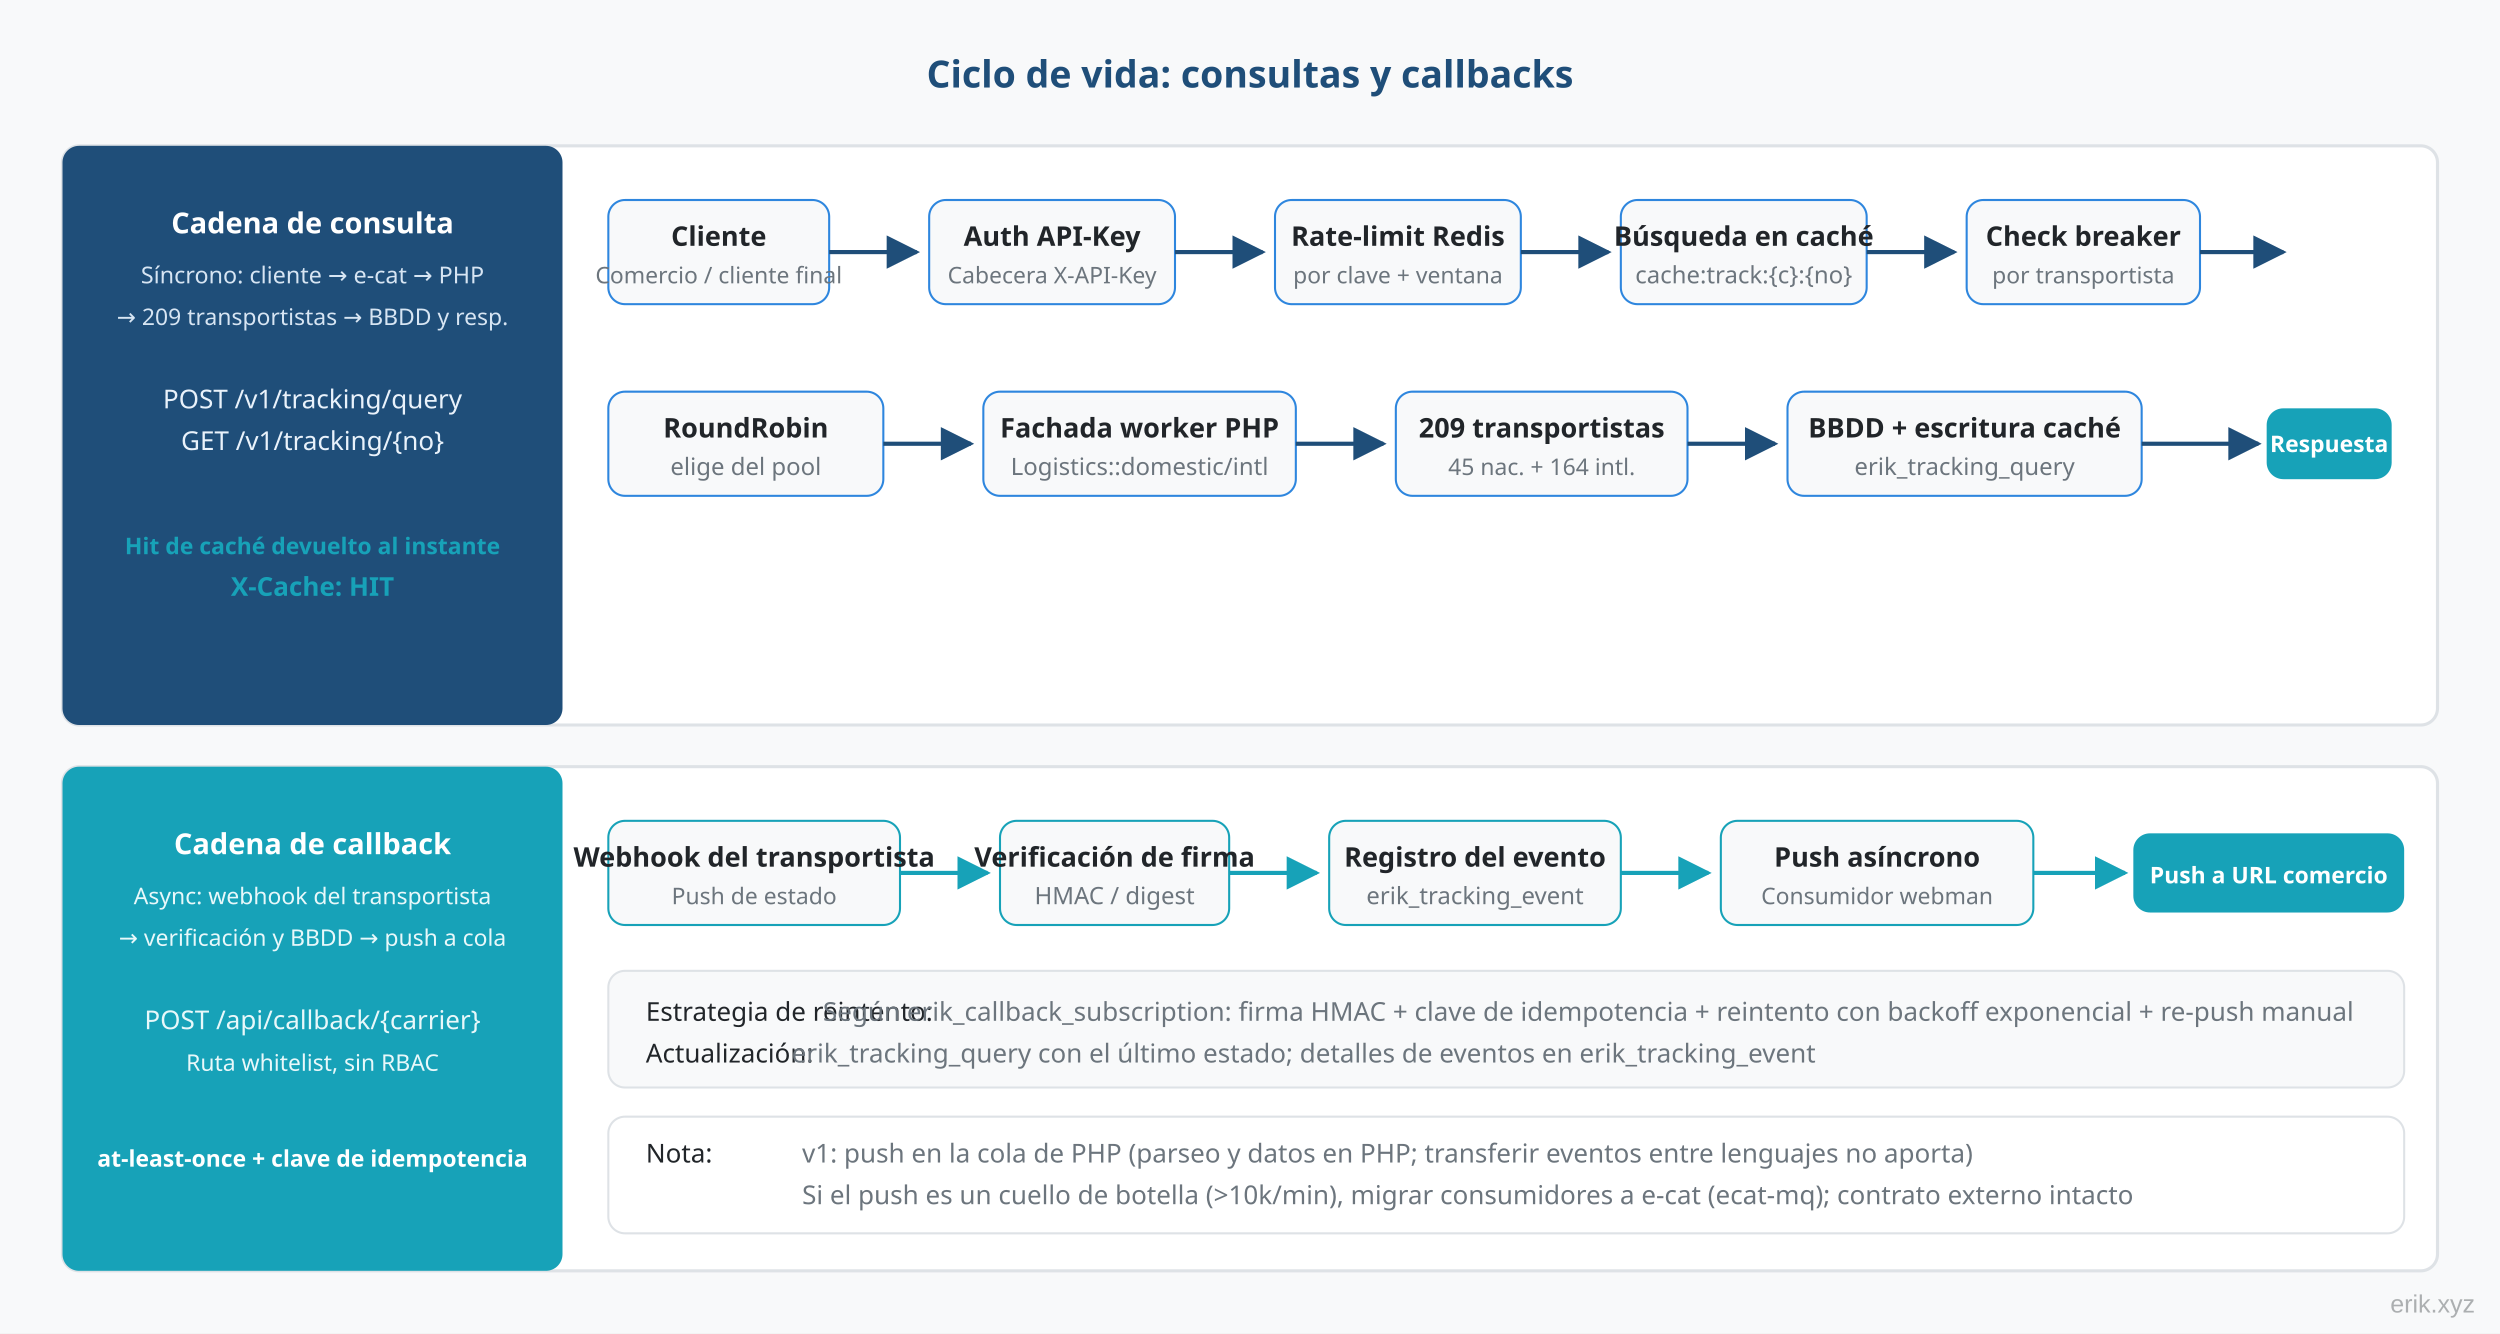
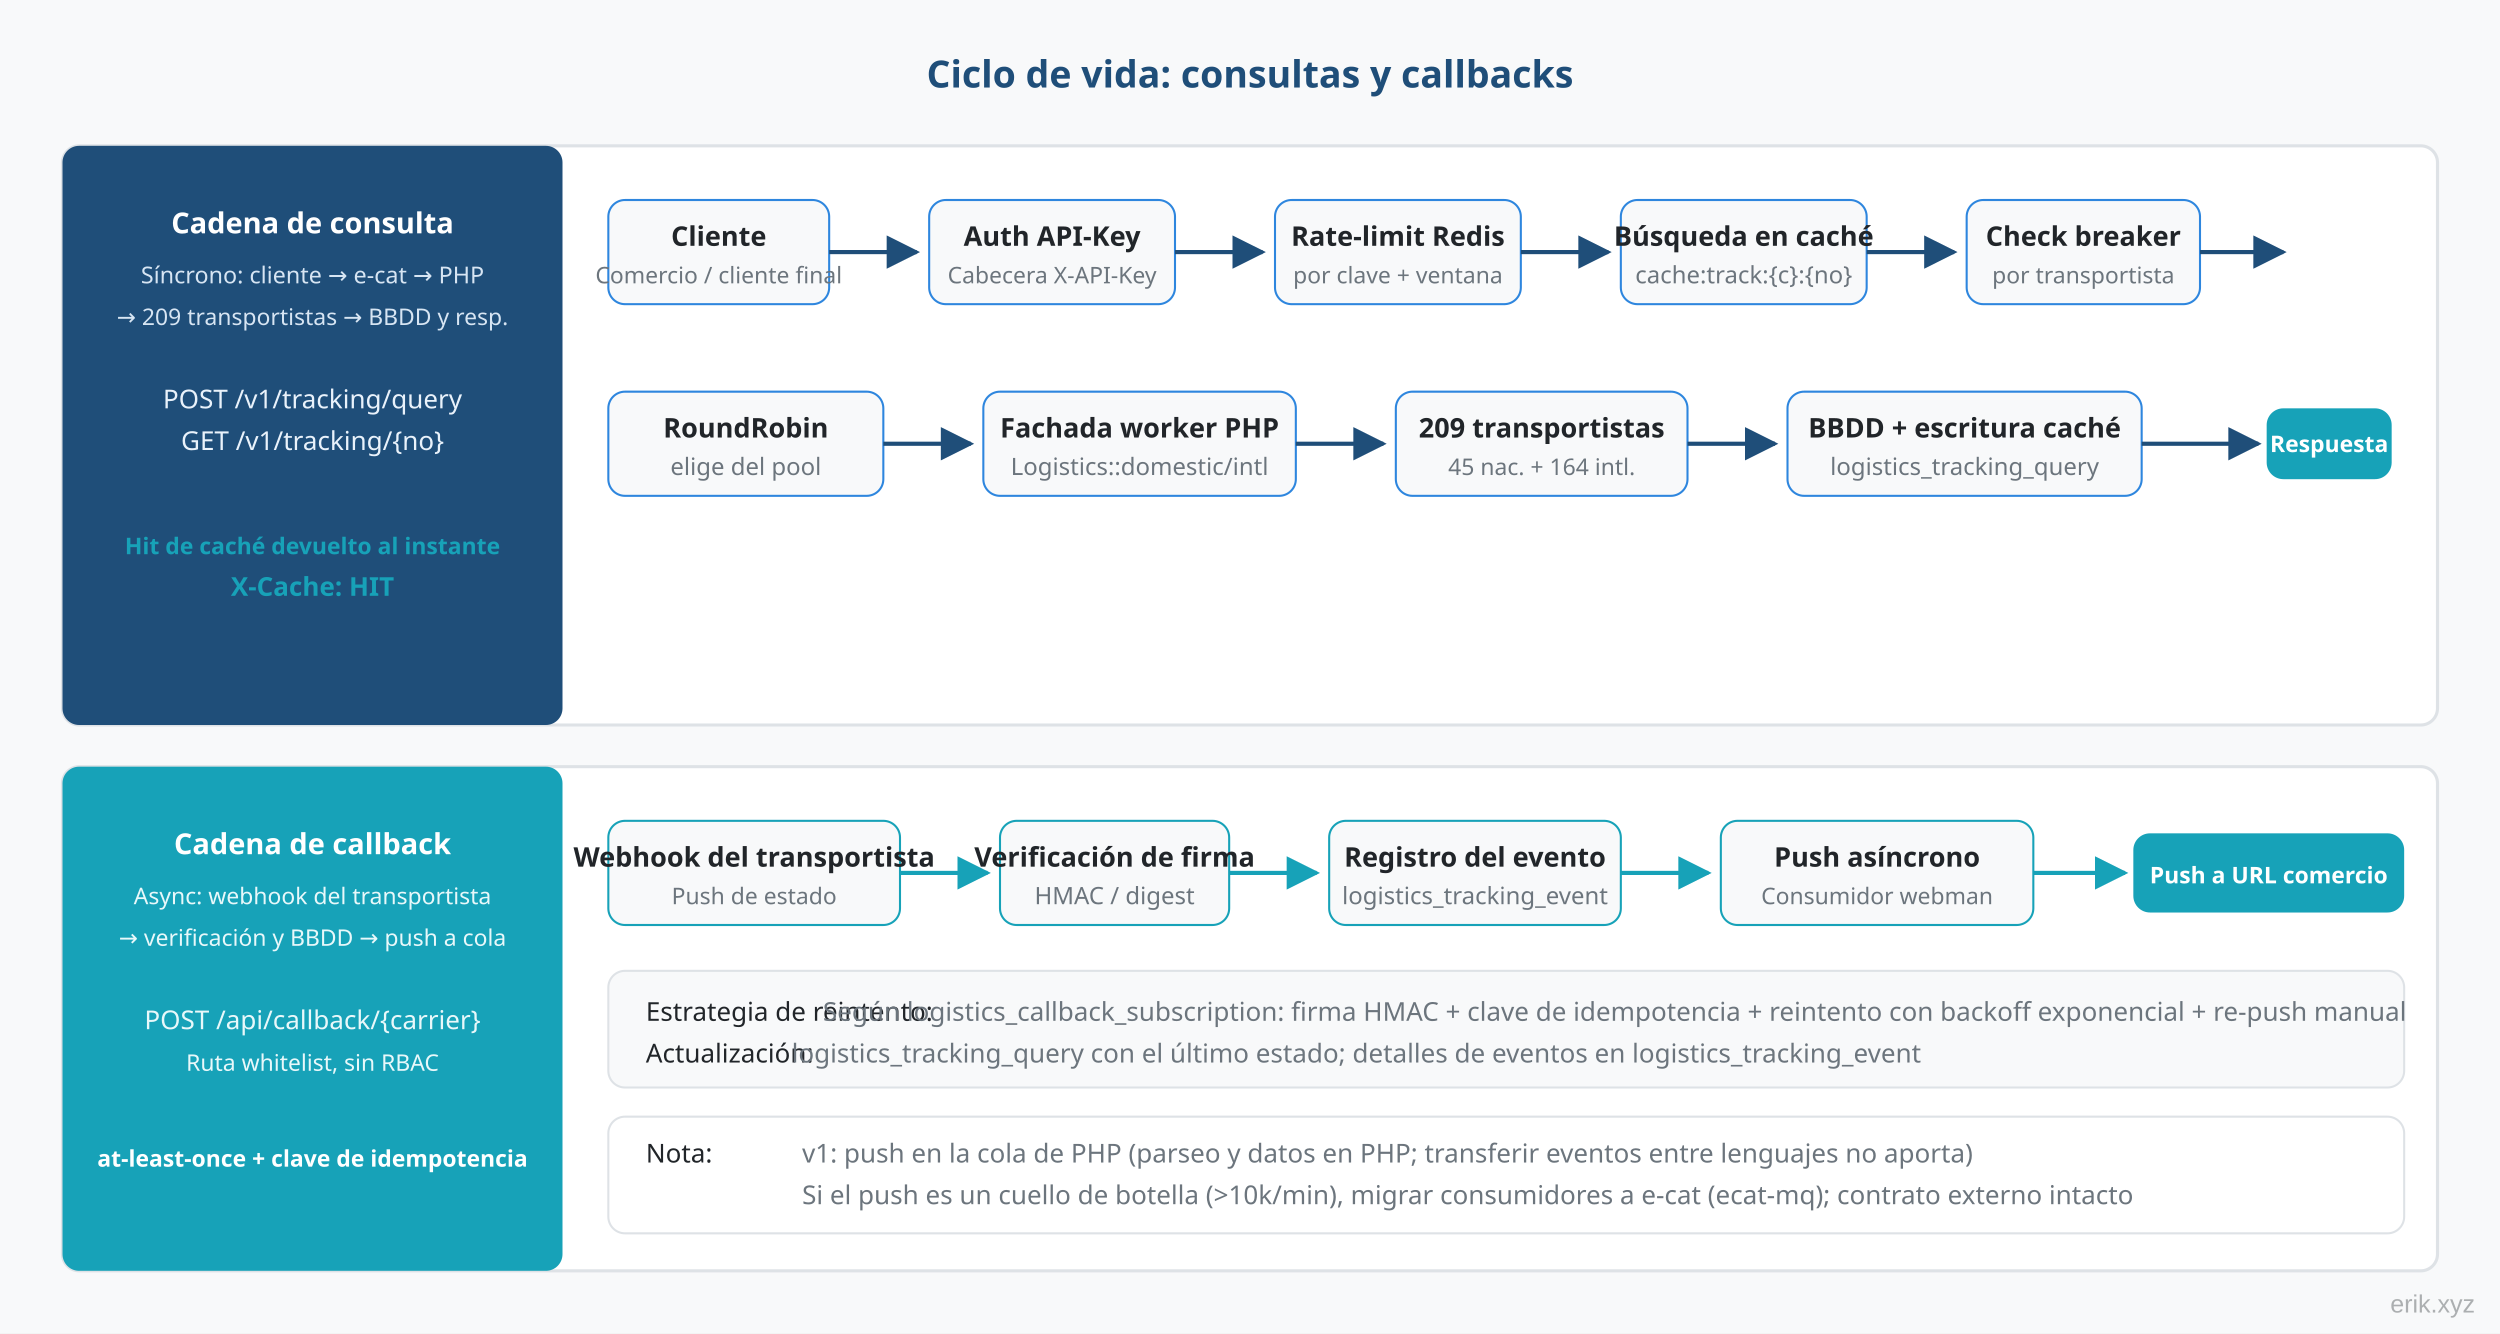
<svg xmlns="http://www.w3.org/2000/svg" viewBox="0 0 1200 640" font-family="'PingFang SC','Noto Sans SC','Microsoft YaHei',sans-serif">
  <defs>
    <marker id="arrow" viewBox="0 0 10 10" refX="9" refY="5" markerWidth="8" markerHeight="8" orient="auto-start-reverse">
      <path d="M0,0 L10,5 L0,10 z" fill="#1F4E79" />
    </marker>
    <marker id="arrow2" viewBox="0 0 10 10" refX="9" refY="5" markerWidth="8" markerHeight="8" orient="auto-start-reverse">
      <path d="M0,0 L10,5 L0,10 z" fill="#17A2B8" />
    </marker>
  </defs>
  <rect x="0" y="0" width="1200" height="640" fill="#F8F9FA" />
  <text x="600" y="42" text-anchor="middle" font-size="18" font-weight="bold" fill="#1F4E79">Ciclo de vida: consultas y callbacks</text>
  <rect x="30" y="70" width="1140" height="278" rx="8" fill="#FFFFFF" stroke="#DEE2E6" stroke-width="1.5" />
  <rect x="30" y="70" width="240" height="278" rx="8" fill="#1F4E79" />
  <text x="150" y="112" text-anchor="middle" font-size="13.9" font-weight="bold" fill="#FFFFFF">Cadena de consulta</text>
  <text x="150" y="136" text-anchor="middle" font-size="11.2" fill="#D7E5F3">Síncrono: cliente → e-cat → PHP</text>
  <text x="150" y="156" text-anchor="middle" font-size="11" fill="#D7E5F3">→ 209 transportistas → BBDD y resp.</text>
  <text x="150" y="196" text-anchor="middle" font-size="12.5" fill="#E9F2FB">POST /v1/tracking/query</text>
  <text x="150" y="216" text-anchor="middle" font-size="12.5" fill="#E9F2FB">GET /v1/tracking/{no}</text>
  <text x="150" y="266" text-anchor="middle" font-size="11" fill="#17A2B8" font-weight="bold">Hit de caché devuelto al instante</text>
  <text x="150" y="286" text-anchor="middle" font-size="12.5" fill="#17A2B8" font-weight="bold">X-Cache: HIT</text>
  <g font-size="13" fill="#212529">
    <rect x="292" y="96" width="106" height="50" rx="8" fill="#F8F9FA" stroke="#2E86DE" />
    <text x="345" y="118" text-anchor="middle" font-weight="bold">Cliente</text>
    <text x="345" y="136" text-anchor="middle" font-size="11" fill="#6C757D">Comercio / cliente final</text>
    <line x1="398" y1="121" x2="440" y2="121" stroke="#1F4E79" stroke-width="2" marker-end="url(#arrow)" />
    <rect x="446" y="96" width="118" height="50" rx="8" fill="#F8F9FA" stroke="#2E86DE" />
    <text x="505" y="118" text-anchor="middle" font-weight="bold">Auth API-Key</text>
    <text x="505" y="136" text-anchor="middle" font-size="11" fill="#6C757D">Cabecera X-API-Key</text>
    <line x1="564" y1="121" x2="606" y2="121" stroke="#1F4E79" stroke-width="2" marker-end="url(#arrow)" />
    <rect x="612" y="96" width="118" height="50" rx="8" fill="#F8F9FA" stroke="#2E86DE" />
    <text x="671" y="118" text-anchor="middle" font-weight="bold">Rate-limit Redis</text>
    <text x="671" y="136" text-anchor="middle" font-size="11" fill="#6C757D">por clave + ventana</text>
    <line x1="730" y1="121" x2="772" y2="121" stroke="#1F4E79" stroke-width="2" marker-end="url(#arrow)" />
    <rect x="778" y="96" width="118" height="50" rx="8" fill="#F8F9FA" stroke="#2E86DE" />
    <text x="837" y="118" text-anchor="middle" font-weight="bold">Búsqueda en caché</text>
    <text x="837" y="136" text-anchor="middle" font-size="11.5" fill="#6C757D">cache:track:{c}:{no}</text>
    <line x1="896" y1="121" x2="938" y2="121" stroke="#1F4E79" stroke-width="2" marker-end="url(#arrow)" />
    <rect x="944" y="96" width="112" height="50" rx="8" fill="#F8F9FA" stroke="#2E86DE" />
    <text x="1000" y="118" text-anchor="middle" font-weight="bold">Check breaker</text>
    <text x="1000" y="136" text-anchor="middle" font-size="11" fill="#6C757D">por transportista</text>
    <line x1="1056" y1="121" x2="1096" y2="121" stroke="#1F4E79" stroke-width="2" marker-end="url(#arrow)" />
  </g>
  <g font-size="13" fill="#212529">
    <rect x="292" y="188" width="132" height="50" rx="8" fill="#F8F9FA" stroke="#2E86DE" />
    <text x="358" y="210" text-anchor="middle" font-weight="bold">RoundRobin</text>
    <text x="358" y="228" text-anchor="middle" font-size="11.5" fill="#6C757D">elige del pool</text>
    <line x1="424" y1="213" x2="466" y2="213" stroke="#1F4E79" stroke-width="2" marker-end="url(#arrow)" />
    <rect x="472" y="188" width="150" height="50" rx="8" fill="#F8F9FA" stroke="#2E86DE" />
    <text x="547" y="210" text-anchor="middle" font-weight="bold">Fachada worker PHP</text>
    <text x="547" y="228" text-anchor="middle" font-size="11.5" fill="#6C757D">Logistics::domestic/intl</text>
    <line x1="622" y1="213" x2="664" y2="213" stroke="#1F4E79" stroke-width="2" marker-end="url(#arrow)" />
    <rect x="670" y="188" width="140" height="50" rx="8" fill="#F8F9FA" stroke="#2E86DE" />
    <text x="740" y="210" text-anchor="middle" font-weight="bold">209 transportistas</text>
    <text x="740" y="228" text-anchor="middle" font-size="11" fill="#6C757D">45 nac. + 164 intl.</text>
    <line x1="810" y1="213" x2="852" y2="213" stroke="#1F4E79" stroke-width="2" marker-end="url(#arrow)" />
    <rect x="858" y="188" width="170" height="50" rx="8" fill="#F8F9FA" stroke="#2E86DE" />
    <text x="943" y="210" text-anchor="middle" font-weight="bold">BBDD + escritura caché</text>
-     <text x="943" y="228" text-anchor="middle" font-size="11.5" fill="#6C757D">erik_tracking_query</text>
+     <text x="943" y="228" text-anchor="middle" font-size="11.5" fill="#6C757D">logistics_tracking_query</text>
    <line x1="1028" y1="213" x2="1084" y2="213" stroke="#1F4E79" stroke-width="2" marker-end="url(#arrow)" />
    <rect x="1088" y="196" width="60" height="34" rx="8" fill="#17A2B8" />
    <text x="1118" y="217" text-anchor="middle" font-size="11" font-weight="bold" fill="#FFFFFF">Respuesta</text>
  </g>
  <rect x="30" y="368" width="1140" height="242" rx="8" fill="#FFFFFF" stroke="#DEE2E6" stroke-width="1.5" />
  <rect x="30" y="368" width="240" height="242" rx="8" fill="#17A2B8" />
  <text x="150" y="410" text-anchor="middle" font-size="13.9" font-weight="bold" fill="#FFFFFF">Cadena de callback</text>
  <text x="150" y="434" text-anchor="middle" font-size="11" fill="#E8F8FA">Async: webhook del transportista</text>
  <text x="150" y="454" text-anchor="middle" font-size="11" fill="#E8F8FA">→ verificación y BBDD → push a cola</text>
  <text x="150" y="494" text-anchor="middle" font-size="12.5" fill="#E8F8FA">POST /api/callback/{carrier}</text>
  <text x="150" y="514" text-anchor="middle" font-size="11" fill="#E8F8FA">Ruta whitelist, sin RBAC</text>
  <text x="150" y="560" text-anchor="middle" font-size="11" fill="#FFFFFF" font-weight="bold">at-least-once + clave de idempotencia</text>
  <g font-size="13" fill="#212529">
    <rect x="292" y="394" width="140" height="50" rx="8" fill="#F8F9FA" stroke="#17A2B8" />
    <text x="362" y="416" text-anchor="middle" font-weight="bold">Webhook del transportista</text>
    <text x="362" y="434" text-anchor="middle" font-size="11" fill="#6C757D">Push de estado</text>
    <line x1="432" y1="419" x2="474" y2="419" stroke="#17A2B8" stroke-width="2" marker-end="url(#arrow2)" />
    <rect x="480" y="394" width="110" height="50" rx="8" fill="#F8F9FA" stroke="#17A2B8" />
    <text x="535" y="416" text-anchor="middle" font-weight="bold">Verificación de firma</text>
    <text x="535" y="434" text-anchor="middle" font-size="11.5" fill="#6C757D">HMAC / digest</text>
    <line x1="590" y1="419" x2="632" y2="419" stroke="#17A2B8" stroke-width="2" marker-end="url(#arrow2)" />
    <rect x="638" y="394" width="140" height="50" rx="8" fill="#F8F9FA" stroke="#17A2B8" />
    <text x="708" y="416" text-anchor="middle" font-weight="bold">Registro del evento</text>
-     <text x="708" y="434" text-anchor="middle" font-size="11.5" fill="#6C757D">erik_tracking_event</text>
+     <text x="708" y="434" text-anchor="middle" font-size="11.5" fill="#6C757D">logistics_tracking_event</text>
    <line x1="778" y1="419" x2="820" y2="419" stroke="#17A2B8" stroke-width="2" marker-end="url(#arrow2)" />
    <rect x="826" y="394" width="150" height="50" rx="8" fill="#F8F9FA" stroke="#17A2B8" />
    <text x="901" y="416" text-anchor="middle" font-weight="bold">Push asíncrono</text>
    <text x="901" y="434" text-anchor="middle" font-size="11" fill="#6C757D">Consumidor webman</text>
    <line x1="976" y1="419" x2="1020" y2="419" stroke="#17A2B8" stroke-width="2" marker-end="url(#arrow2)" />
    <rect x="1024" y="400" width="130" height="38" rx="8" fill="#17A2B8" />
    <text x="1089" y="424" text-anchor="middle" font-size="11" font-weight="bold" fill="#FFFFFF">Push a URL comercio</text>
  </g>
  <g font-size="12.5" fill="#6C757D">
    <rect x="292" y="466" width="862" height="56" rx="8" fill="#F8F9FA" stroke="#DEE2E6" />
    <text x="310" y="490" fill="#212529">Estrategia de reintento:</text>
-     <text x="395" y="490">Según erik_callback_subscription: firma HMAC + clave de idempotencia + reintento con backoff exponencial + re-push manual</text>
+     <text x="395" y="490">Según logistics_callback_subscription: firma HMAC + clave de idempotencia + reintento con backoff exponencial + re-push manual</text>
    <text x="310" y="510" fill="#212529">Actualización:</text>
-     <text x="380" y="510">erik_tracking_query con el último estado; detalles de eventos en erik_tracking_event</text>
+     <text x="380" y="510">logistics_tracking_query con el último estado; detalles de eventos en logistics_tracking_event</text>
  </g>
  <g font-size="12.5" fill="#6C757D">
    <rect x="292" y="536" width="862" height="56" rx="8" fill="#FFFFFF" stroke="#DEE2E6" />
    <text x="310" y="558" fill="#212529">Nota:</text>
    <text x="385" y="558">v1: push en la cola de PHP (parseo y datos en PHP; transferir eventos entre lenguajes no aporta)</text>
    <text x="385" y="578">Si el push es un cuello de botella (&gt;10k/min), migrar consumidores a e-cat (ecat-mq); contrato externo intacto</text>
  </g>
  <text x="1188" y="630" fill="rgba(33,37,41,0.35)" font-size="12" font-family="Arial, sans-serif" text-anchor="end">erik.xyz</text>
</svg>
